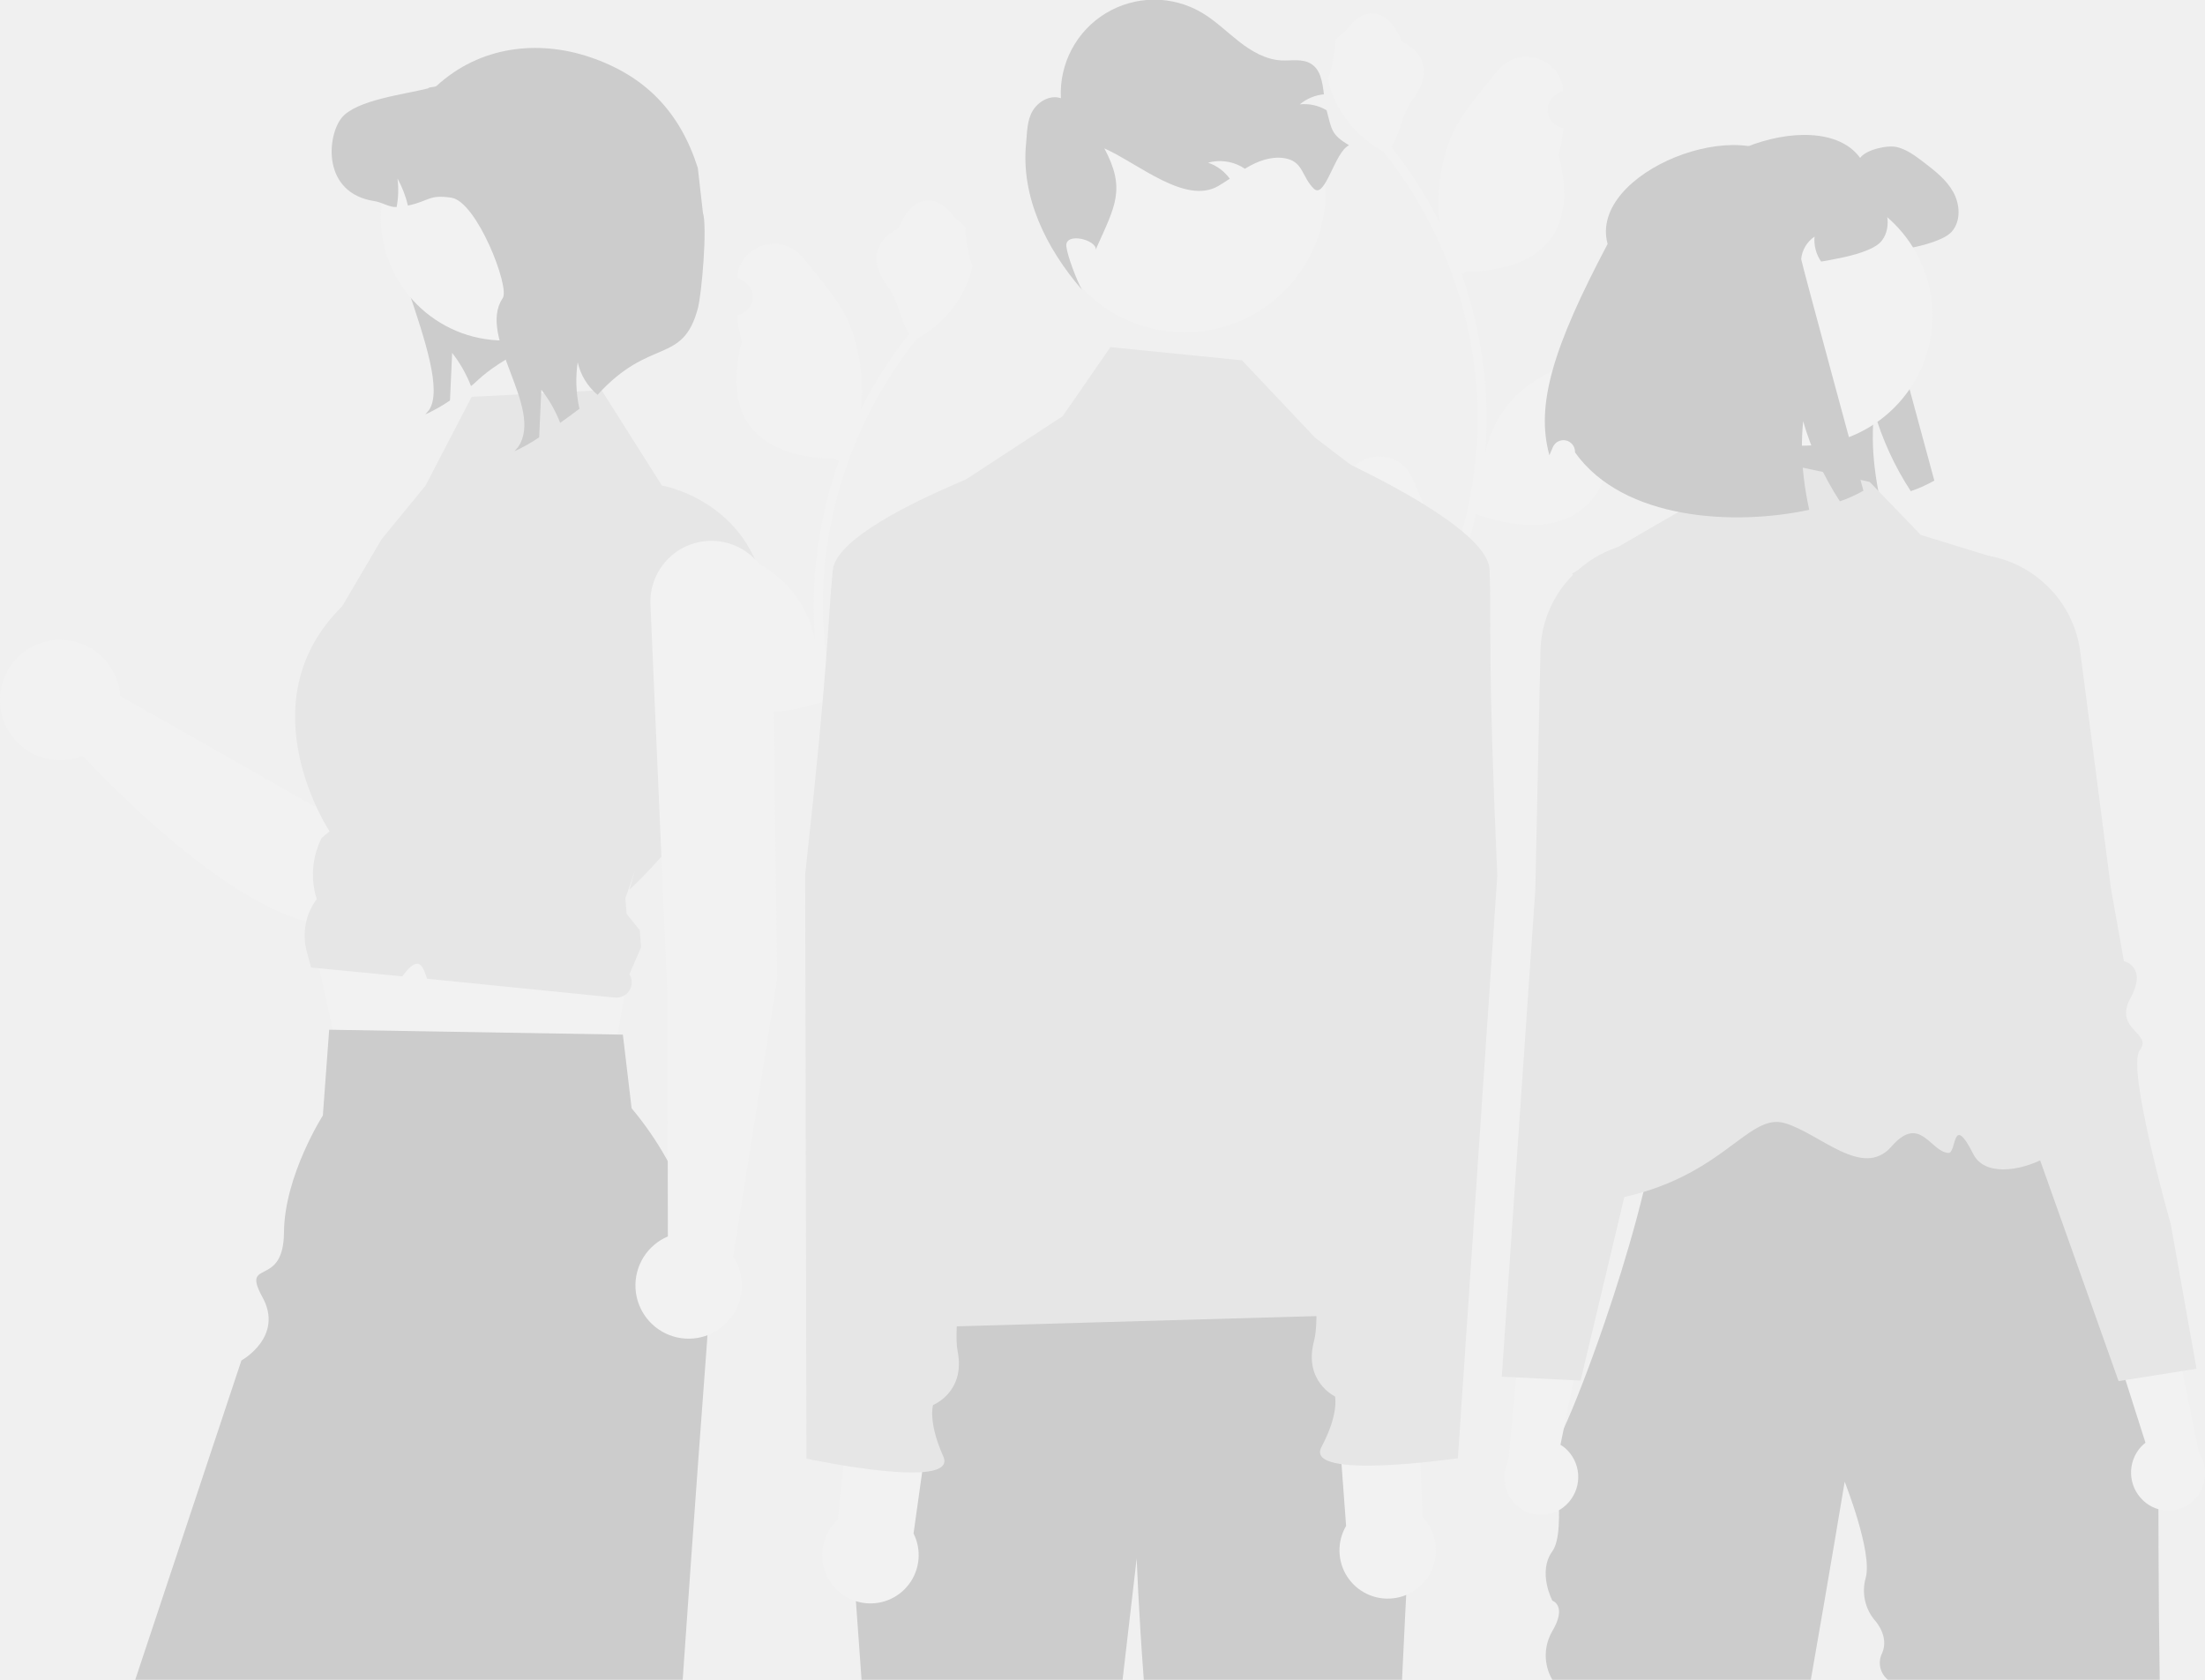
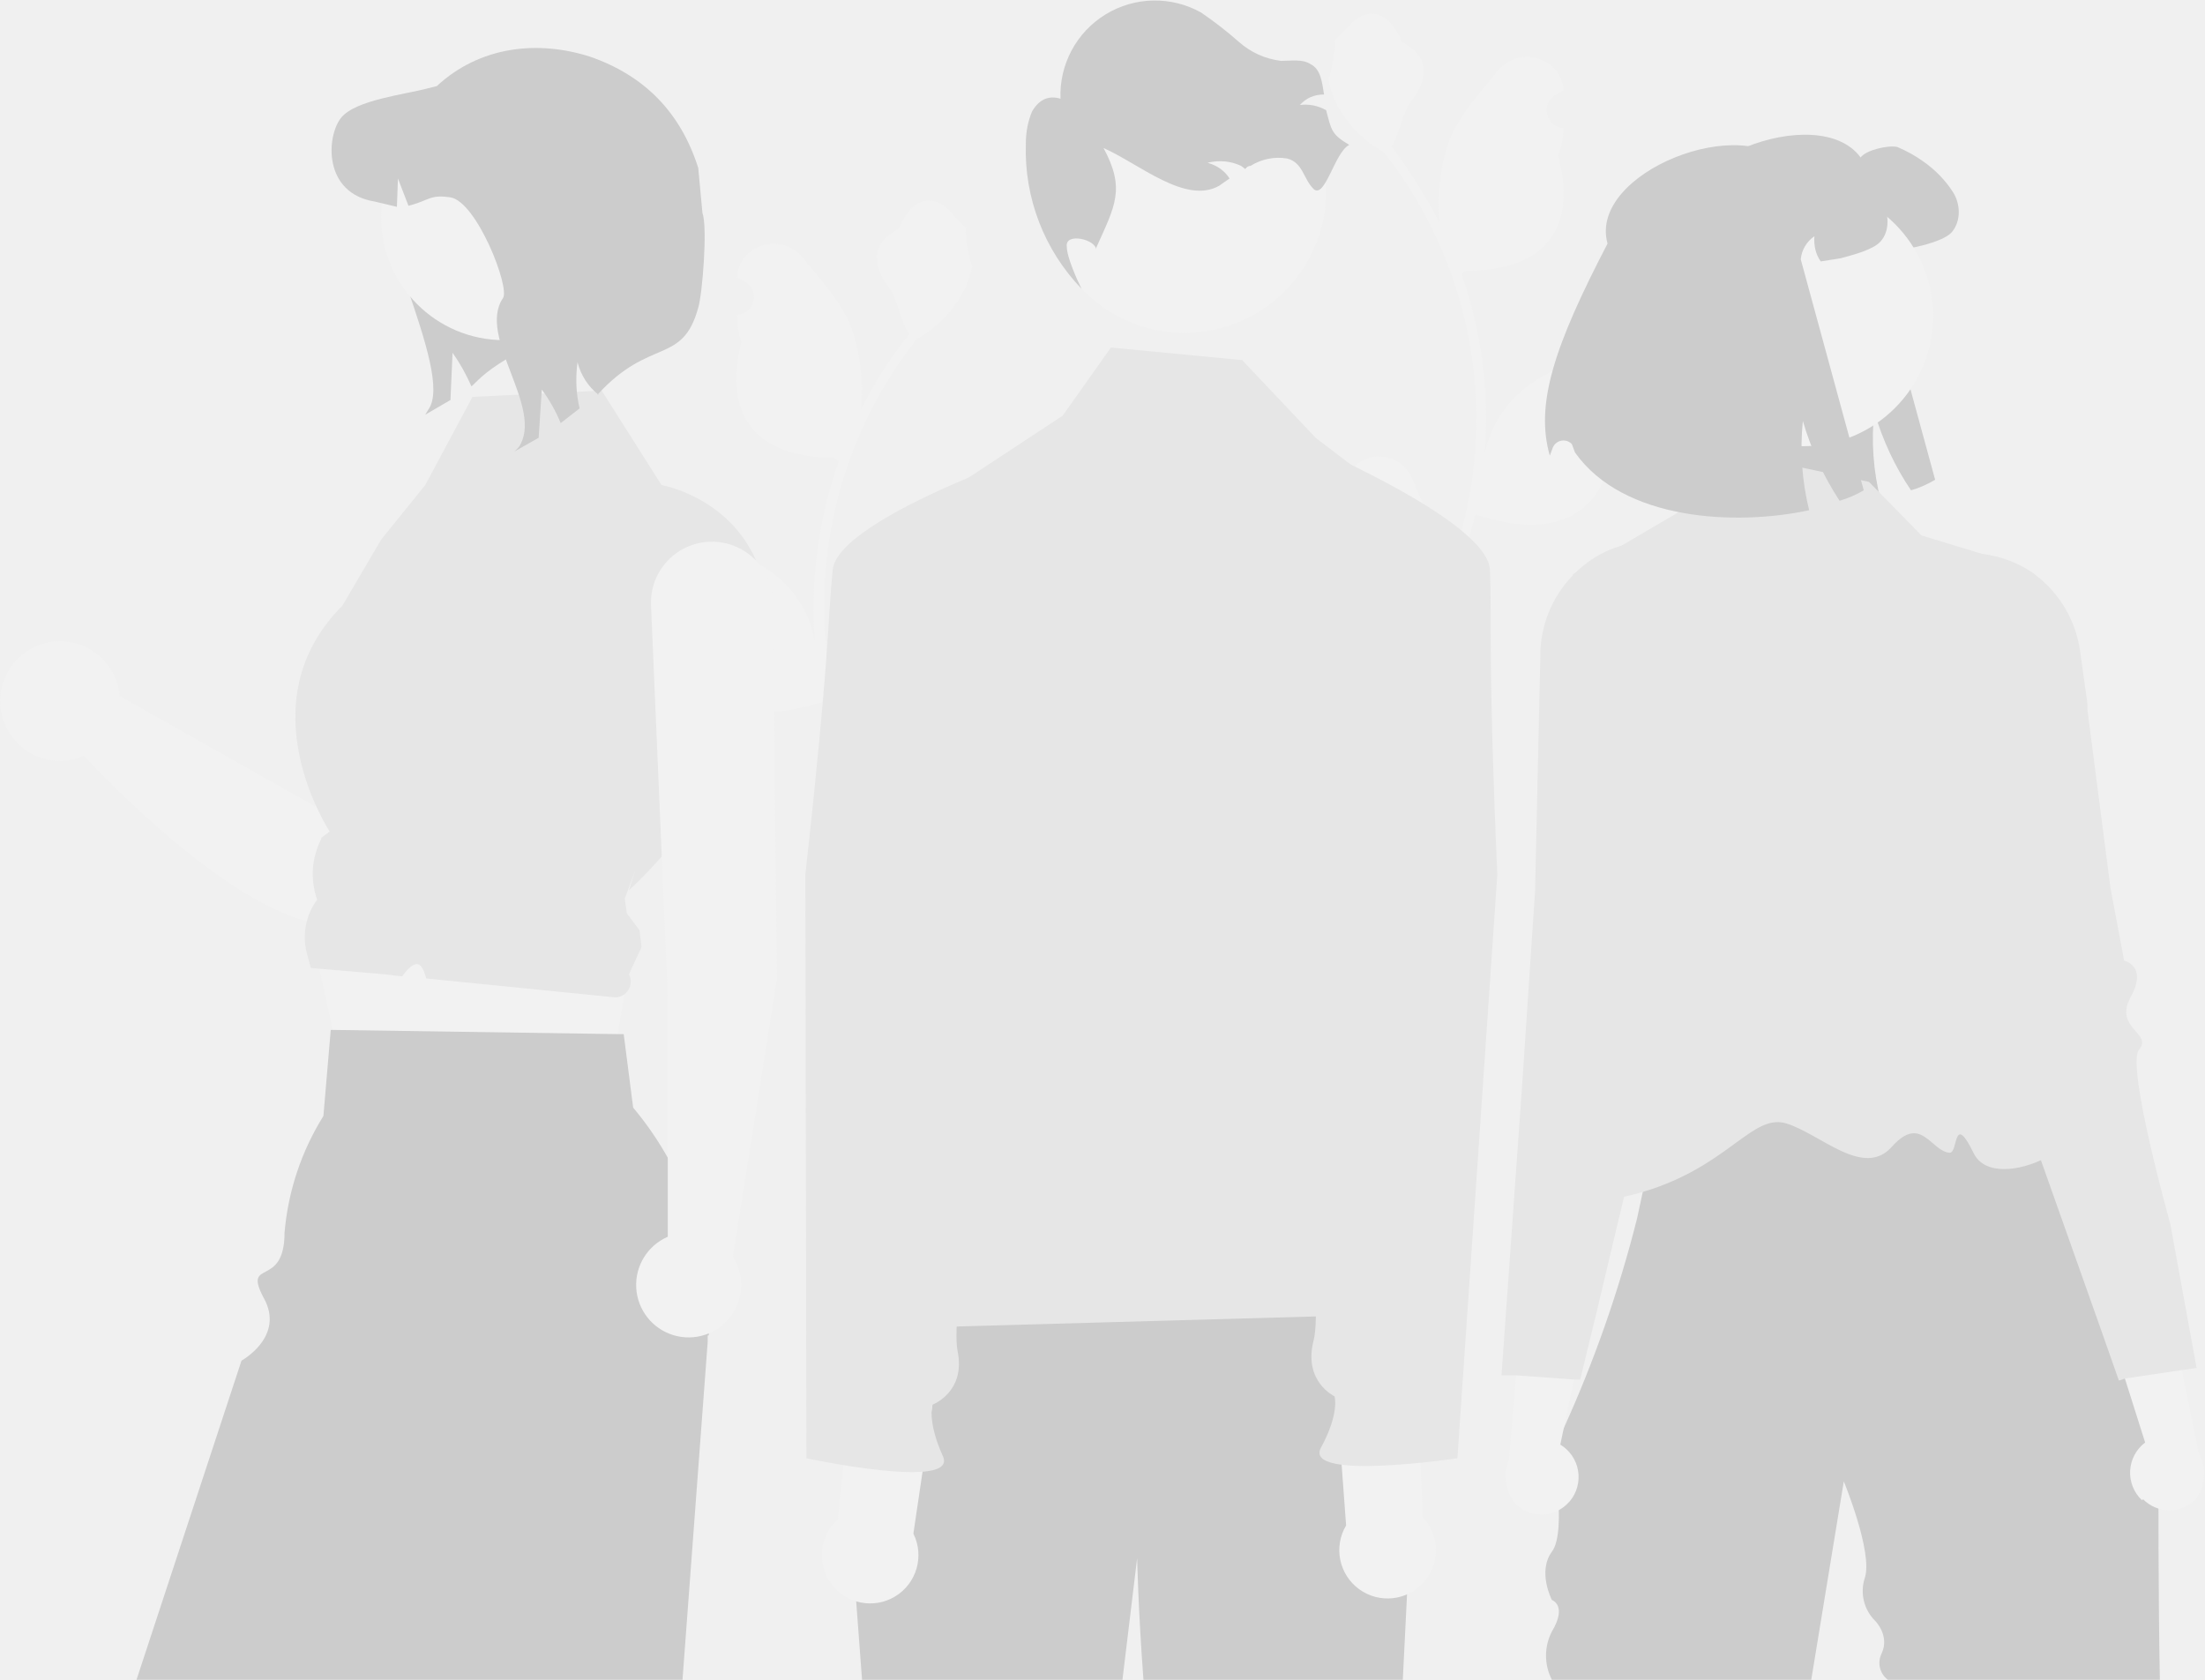
- <svg xmlns="http://www.w3.org/2000/svg" width="210" height="160" viewBox="0 0 210 160" fill="none">
-   <g clip-path="url(#clip0_1497_245)">
-     <path d="M127.337 48.215C127.598 48.227 127.857 48.158 128.078 48.018C128.299 47.878 128.472 47.673 128.573 47.432C128.673 47.191 128.698 46.924 128.642 46.668C128.587 46.412 128.454 46.18 128.262 46.002C128.229 45.874 128.206 45.782 128.174 45.654C128.186 45.627 128.197 45.599 128.209 45.571C129.383 42.769 133.363 42.788 134.528 45.594C135.561 48.085 136.877 50.581 137.201 53.214C137.344 54.379 137.284 55.559 137.023 56.702C139.451 51.403 140.711 45.644 140.719 39.815C140.72 38.352 140.638 36.891 140.476 35.437C140.341 34.245 140.155 33.062 139.917 31.887C138.616 25.513 135.822 19.539 131.766 14.455C129.803 13.383 128.215 11.735 127.217 9.732C126.855 9.012 126.6 8.243 126.458 7.45C126.68 7.479 127.293 4.104 127.126 3.897C127.435 3.428 127.987 3.195 128.324 2.738C130.001 0.463 132.31 0.86 133.516 3.951C136.092 5.252 136.117 7.41 134.536 9.485C133.531 10.805 133.393 12.591 132.51 14.004C132.601 14.121 132.696 14.233 132.786 14.35C134.446 16.485 135.892 18.777 137.104 21.195C136.761 18.514 137.267 15.284 138.13 13.201C139.113 10.829 140.955 8.831 142.577 6.78C144.525 4.317 148.52 5.392 148.864 8.515C148.867 8.545 148.87 8.575 148.873 8.605C148.632 8.741 148.397 8.886 148.166 9.038C147.876 9.232 147.651 9.509 147.521 9.833C147.392 10.157 147.362 10.512 147.438 10.853C147.513 11.193 147.69 11.503 147.944 11.742C148.198 11.98 148.519 12.136 148.863 12.19L148.899 12.195C148.813 13.064 148.661 13.925 148.445 14.771C150.526 22.824 146.033 25.757 139.619 25.889C139.477 25.961 139.339 26.034 139.198 26.103C140.416 29.557 141.18 33.155 141.471 36.807C141.635 38.961 141.626 41.125 141.442 43.277L141.452 43.201C141.917 40.807 143.193 38.648 145.065 37.086C147.845 34.801 151.772 33.959 154.771 32.123C156.215 31.238 158.065 32.381 157.813 34.056C157.809 34.083 157.805 34.109 157.801 34.136C157.354 34.318 156.918 34.528 156.497 34.765C156.257 34.901 156.021 35.045 155.79 35.198C155.5 35.392 155.276 35.669 155.146 35.992C155.016 36.316 154.987 36.672 155.062 37.012C155.137 37.353 155.314 37.663 155.568 37.901C155.823 38.14 156.143 38.296 156.488 38.349L156.523 38.354C156.548 38.358 156.57 38.362 156.595 38.365C155.832 40.191 154.759 41.871 153.426 43.332C152.125 50.362 146.537 51.029 140.559 48.982H140.556C139.9 51.834 138.95 54.61 137.72 57.265H127.591C127.555 57.153 127.522 57.036 127.489 56.924C128.427 56.983 129.368 56.927 130.292 56.757C129.541 55.834 128.789 54.904 128.038 53.981C128.021 53.964 128.005 53.946 127.99 53.926C127.609 53.454 127.224 52.986 126.843 52.513L126.843 52.513C126.823 51.065 126.989 49.62 127.337 48.215L127.337 48.215Z" fill="#F2F2F2" />
-     <path d="M159.859 22.273C157.975 15.401 173.166 9.508 177.155 15.042C177.71 14.255 179.76 13.777 180.7 14.019C181.641 14.26 182.432 14.863 183.204 15.447C184.265 16.263 185.364 17.108 186.016 18.281C186.672 19.449 186.773 21.042 185.89 22.055C185.191 22.862 183.126 23.383 182.075 23.595C181.342 23.745 180.724 23.866 180.194 23.952C179.712 23.258 179.49 22.415 179.567 21.573C179.21 21.814 178.91 22.131 178.69 22.502C178.47 22.872 178.335 23.287 178.294 23.716C178.279 23.895 184.221 45.775 184.221 45.775C183.507 46.181 182.756 46.519 181.978 46.784C180.44 44.43 179.261 41.859 178.482 39.157C178.302 40.964 178.325 42.785 178.549 44.587C178.668 45.598 178.839 46.602 179.06 47.594C171.999 49.12 161.378 48.618 156.757 42.13C156.757 42.104 156.756 42.077 156.755 42.05C156.752 41.794 156.659 41.547 156.494 41.352C156.328 41.156 156.1 41.025 155.848 40.979C155.596 40.934 155.336 40.977 155.113 41.102C154.89 41.227 154.717 41.426 154.624 41.665C154.512 41.951 154.409 42.199 154.317 42.396C152.971 37.579 154.712 32.004 159.859 22.273Z" fill="#CCCCCC" />
-     <path d="M147.843 137.481V137.706C147.834 137.631 147.834 137.556 147.843 137.481Z" fill="#CCCCCC" />
-     <path d="M154.758 98.591C154.937 98.543 155.12 98.507 155.305 98.485C155.093 98.519 154.911 98.555 154.758 98.591Z" fill="#CCCCCC" />
-     <path d="M154.598 98.632C154.646 98.618 154.7 98.605 154.757 98.591C154.704 98.605 154.653 98.615 154.598 98.632Z" fill="#CCCCCC" />
-     <path d="M205.687 159.999H179.804C179.435 159.704 179.178 159.291 179.077 158.829C178.976 158.367 179.037 157.885 179.25 157.462C179.957 155.84 178.571 154.357 178.571 154.357C178.101 153.805 177.774 153.146 177.619 152.438C177.465 151.729 177.487 150.994 177.684 150.296C178.37 147.899 175.683 141.134 175.683 141.134C175.683 141.134 174.234 149.87 172.459 159.999H147.843C147.43 159.296 147.213 158.496 147.213 157.681C147.213 156.866 147.43 156.065 147.843 155.362C149.277 152.928 147.843 152.461 147.843 152.461C147.843 152.461 146.408 149.737 147.843 147.76C149.277 145.782 147.843 137.706 147.843 137.706C147.897 138.063 148.305 137.414 148.935 136.053C149.893 133.982 151.356 130.258 152.835 125.934C153.893 122.849 154.959 119.453 155.85 116.134H155.852C156.085 115.262 156.307 114.398 156.516 113.541C156.924 111.862 157.275 110.231 157.541 108.699C158.118 105.399 158.308 102.564 157.865 100.72C157.497 99.186 156.693 98.34 155.305 98.485C156.049 98.362 157.139 98.245 158.481 98.134C158.724 98.115 158.974 98.095 159.234 98.074C169.25 97.316 190.739 96.881 190.739 96.881L197.321 108.677L205.657 123.619C205.657 123.619 205.43 143.663 205.687 159.999Z" fill="#CCCCCC" />
-     <path d="M178.061 45.898L162.896 42.679L159.885 48.744L149.745 54.619C149.745 54.619 156.281 81.363 156.244 85.124C156.149 94.674 140.881 116.081 152.414 114.434C163.946 112.787 166.289 105.889 169.991 106.98C173.33 107.963 177.407 112.34 180.137 109.21C182.866 106.08 183.828 109.694 185.554 109.819C186.374 109.878 185.88 105.867 187.944 109.944C190.007 114.02 200.951 108.533 197.242 104.821C191.064 98.639 189.809 53.069 189.809 53.069L182.933 50.952L178.061 45.898Z" fill="#E6E6E6" />
-     <path d="M149.459 143.021C150.068 142.293 150.37 141.357 150.3 140.411C150.23 139.464 149.794 138.583 149.084 137.953C148.938 137.828 148.781 137.714 148.616 137.615L151.152 125.162L145.29 121.651L143.66 139.086C143.299 139.802 143.186 140.618 143.337 141.406C143.488 142.194 143.896 142.909 144.497 143.441C144.841 143.74 145.241 143.969 145.674 144.113C146.107 144.257 146.564 144.315 147.019 144.283C147.474 144.251 147.918 144.129 148.326 143.925C148.734 143.721 149.098 143.438 149.397 143.094C149.418 143.069 149.439 143.045 149.459 143.021Z" fill="#F2F2F2" />
-     <path d="M167.658 77.38C167.621 76.979 167.111 76.798 166.404 76.547C165.694 76.328 165.019 76.008 164.4 75.597C162.834 74.465 163.45 73.281 164.302 71.645C164.469 71.327 164.642 70.996 164.804 70.652C165.286 69.633 164.519 65.428 162.518 58.153C161.902 55.913 161.904 54.332 161.478 53.282C161.054 52.233 160.205 51.715 157.889 51.607C155.09 51.466 152.349 52.441 150.267 54.319C150.21 54.368 150.152 54.422 150.096 54.474C149.99 54.574 149.886 54.676 149.784 54.78C147.859 56.718 146.757 59.326 146.71 62.059L146.699 62.524L146.221 84.752L144.878 104.258L143.027 131.128L144.398 131.195L149.869 131.467L150.533 131.5L152.107 124.891L154.001 116.939L154.697 114.017L156.857 104.955L157.865 100.72L158.481 98.134L158.732 97.078L159.956 91.945C159.984 91.837 162.799 80.721 166.045 78.862C167.256 78.17 167.693 77.767 167.658 77.38Z" fill="#E6E6E6" />
-     <path d="M204.075 142.888C203.391 142.231 202.99 141.332 202.958 140.384C202.926 139.435 203.266 138.512 203.904 137.81C204.036 137.669 204.179 137.54 204.332 137.423L200.475 125.314L205.926 121.194L209.418 138.353C209.853 139.026 210.054 139.825 209.988 140.625C209.922 141.424 209.593 142.18 209.053 142.773C208.743 143.107 208.37 143.377 207.955 143.567C207.54 143.757 207.092 143.864 206.636 143.881C206.18 143.898 205.725 143.824 205.298 143.665C204.87 143.506 204.478 143.265 204.144 142.954C204.12 142.932 204.097 142.91 204.075 142.888Z" fill="#F2F2F2" />
-     <path d="M206.741 116.614C206.741 116.614 202.49 101.646 203.786 100.025C205.083 98.405 201.254 98.088 202.904 95.07C204.554 92.052 202.276 91.548 202.276 91.548L201.041 84.609L198.831 67.565L198.764 67.058L198.121 62.1C197.942 60.684 197.479 59.318 196.76 58.085C196.041 56.852 195.081 55.777 193.937 54.923C193.879 54.879 193.819 54.836 193.76 54.793C193.488 54.597 193.21 54.415 192.926 54.248C190.805 52.996 188.315 52.523 185.883 52.909C181.3 53.623 182.726 55.334 181.983 59.915C180.776 67.364 180.462 71.626 181.051 72.588C181.249 72.913 181.458 73.223 181.657 73.521C182.68 75.058 183.419 76.166 181.984 77.462C181.411 77.936 180.775 78.326 180.093 78.62C179.418 78.947 178.93 79.182 178.936 79.584C178.944 79.973 179.421 80.325 180.698 80.883C182.246 81.561 183.909 84.124 185.27 86.742C186.351 88.852 187.314 91.02 188.157 93.237L199.861 126.178L201.77 131.551L202.428 131.446L207.836 130.588L209.192 130.374L206.741 116.614Z" fill="#E6E6E6" />
-     <path d="M171.663 42.452C178.496 42.452 184.035 36.909 184.035 30.071C184.035 23.233 178.496 17.689 171.663 17.689C164.83 17.689 159.291 23.233 159.291 30.071C159.291 36.909 164.83 42.452 171.663 42.452Z" fill="#F2F2F2" />
-     <path d="M153.106 23.238C151.223 16.366 166.413 10.473 170.402 16.007C170.957 15.221 173.007 14.743 173.948 14.984C174.888 15.225 175.679 15.829 176.451 16.413C177.512 17.229 178.612 18.073 179.263 19.246C179.919 20.414 180.02 22.007 179.138 23.021C178.438 23.827 176.374 24.348 175.322 24.561C174.589 24.71 173.972 24.831 173.441 24.918C172.959 24.223 172.737 23.38 172.814 22.538C172.457 22.779 172.158 23.096 171.938 23.467C171.717 23.837 171.582 24.252 171.541 24.681C171.526 24.86 177.469 46.74 177.469 46.74C176.755 47.147 176.004 47.484 175.226 47.749C173.687 45.395 172.508 42.825 171.729 40.122C171.55 41.929 171.572 43.751 171.796 45.553C171.916 46.563 172.086 47.567 172.308 48.56C165.246 50.085 154.625 49.583 150.005 43.096C150.004 43.069 150.003 43.042 150.002 43.015C149.999 42.759 149.906 42.512 149.741 42.317C149.575 42.122 149.347 41.99 149.095 41.944C148.844 41.899 148.584 41.943 148.361 42.068C148.137 42.193 147.964 42.392 147.872 42.63C147.759 42.916 147.656 43.164 147.564 43.361C146.218 38.544 147.96 32.969 153.106 23.238Z" fill="#CCCCCC" />
-     <path d="M91.749 66.02C91.487 66.032 91.229 65.963 91.008 65.823C90.787 65.683 90.614 65.479 90.513 65.237C90.412 64.996 90.388 64.729 90.444 64.473C90.499 64.218 90.632 63.985 90.824 63.807C90.856 63.679 90.879 63.588 90.912 63.46C90.9 63.432 90.888 63.404 90.877 63.376C89.703 60.574 85.722 60.593 84.558 63.4C83.525 65.891 82.209 68.386 81.885 71.019C81.742 72.184 81.802 73.364 82.063 74.507C79.635 69.209 78.375 63.449 78.367 57.62C78.366 56.157 78.447 54.696 78.61 53.242C78.744 52.05 78.931 50.867 79.169 49.692C80.47 43.318 83.263 37.344 87.32 32.26C89.283 31.188 90.871 29.54 91.869 27.537C92.23 26.817 92.486 26.048 92.628 25.255C92.406 25.284 91.793 21.909 91.96 21.702C91.651 21.233 91.099 21 90.761 20.543C89.085 18.268 86.775 18.666 85.57 21.756C82.994 23.057 82.969 25.215 84.55 27.29C85.555 28.61 85.693 30.396 86.575 31.809C86.485 31.926 86.39 32.038 86.299 32.155C84.64 34.29 83.194 36.582 81.982 39C82.325 36.319 81.819 33.089 80.955 31.007C79.973 28.634 78.131 26.636 76.509 24.585C74.561 22.122 70.566 23.197 70.222 26.32C70.219 26.35 70.216 26.38 70.213 26.411C70.453 26.547 70.689 26.691 70.92 26.844C71.21 27.038 71.434 27.314 71.564 27.638C71.694 27.962 71.724 28.317 71.648 28.658C71.573 28.999 71.396 29.308 71.142 29.547C70.887 29.785 70.567 29.942 70.222 29.995L70.187 30C70.273 30.869 70.425 31.73 70.641 32.576C68.56 40.629 73.052 43.562 79.467 43.694C79.608 43.767 79.746 43.839 79.888 43.908C78.67 47.362 77.906 50.961 77.615 54.612C77.451 56.766 77.46 58.93 77.644 61.083L77.633 61.006C77.169 58.613 75.893 56.453 74.021 54.892C71.241 52.606 67.314 51.765 64.314 49.928C62.871 49.044 61.021 50.186 61.273 51.861C61.277 51.888 61.281 51.915 61.285 51.941C61.732 52.124 62.167 52.334 62.588 52.57C62.829 52.706 63.065 52.85 63.296 53.003C63.586 53.197 63.81 53.474 63.94 53.797C64.07 54.121 64.099 54.477 64.024 54.817C63.949 55.158 63.772 55.468 63.518 55.706C63.263 55.945 62.943 56.101 62.598 56.154L62.563 56.16C62.538 56.163 62.516 56.167 62.49 56.17C63.254 57.996 64.326 59.676 65.66 61.137C66.961 68.167 72.549 68.834 78.526 66.787H78.53C79.186 69.639 80.136 72.415 81.366 75.071H91.495C91.531 74.958 91.564 74.842 91.597 74.729C90.659 74.788 89.718 74.732 88.794 74.562C89.545 73.639 90.297 72.709 91.048 71.786C91.065 71.769 91.081 71.751 91.096 71.732C91.477 71.259 91.862 70.791 92.243 70.318L92.243 70.318C92.263 68.87 92.097 67.425 91.749 66.02L91.749 66.02Z" fill="#F2F2F2" />
-     <path d="M44.485 15.042C44.255 15.578 37.166 15.521 36.842 15.998C34.339 19.684 43.362 35.366 40.859 39.056L40.51 39.472C41.327 39.096 42.111 38.653 42.856 38.148C42.922 36.638 42.989 35.122 43.061 33.611C43.811 34.571 44.416 35.636 44.857 36.771C45.44 36.36 45.918 35.598 48.416 34.099C49.427 32.987 50.593 32.027 51.878 31.247L44.485 15.042Z" fill="#CCCCCC" />
-     <path d="M49.632 45.249C48.85 44.739 47.958 44.423 47.029 44.327C46.1 44.232 45.162 44.359 44.293 44.699C43.423 45.039 42.647 45.581 42.029 46.281C41.41 46.981 40.968 47.819 40.738 48.724L29.966 76.813L11.45 66.293C11.368 65.084 10.907 63.931 10.13 63.001C9.354 62.071 8.304 61.41 7.129 61.115C5.955 60.819 4.717 60.903 3.593 61.355C2.47 61.807 1.518 62.603 0.874 63.63C0.231 64.656 -0.071 65.86 0.011 67.07C0.094 68.279 0.557 69.43 1.334 70.36C2.111 71.289 3.163 71.948 4.338 72.243C5.512 72.537 6.75 72.452 7.873 71.999C11.773 76.163 28.678 93.239 35.676 86.567C41.559 80.959 50.048 59.225 52.092 51.719C52.419 50.519 52.357 49.246 51.915 48.083C51.473 46.92 50.674 45.928 49.632 45.249Z" fill="#F2F2F2" />
-     <path d="M29.405 87.745L32.805 103.121L57.662 105.371L59.946 91.982L29.405 87.745Z" fill="#F2F2F2" />
-     <path d="M67.375 127.174C67.364 127.395 67.35 127.613 67.334 127.833C67.096 131.019 66.823 134.694 66.528 138.72C66.062 145.11 65.543 152.387 65.018 159.999H12.88L22.991 129.584C22.991 129.584 27.074 127.334 24.996 123.555C22.917 119.776 27.007 122.788 27.045 117.391C27.083 111.994 30.748 106.252 30.748 106.252L31.35 98.081L31.693 98.087L58.826 98.54L59.321 98.549L60.154 105.564C65.214 111.589 67.795 119.315 67.375 127.174Z" fill="#CCCCCC" />
-     <path d="M44.92 37.797L57.292 37.16L63.039 46.247C63.039 46.247 73.852 48.056 73.102 60.807C72.353 73.558 59.946 84.746 59.946 84.746L60.477 82.927L59.556 85.561L59.674 87.04L60.93 88.606L61.059 90.225L59.946 92.788C60.091 93.02 60.168 93.288 60.168 93.562C60.168 93.836 60.092 94.104 59.947 94.336C59.803 94.569 59.596 94.756 59.351 94.877C59.105 94.998 58.831 95.047 58.559 95.02L40.681 93.227C40.275 92.107 39.948 90.766 38.316 92.998L36.632 92.834L29.631 92.156L29.22 90.653C28.985 89.8 28.949 88.904 29.113 88.034C29.277 87.165 29.637 86.344 30.166 85.634C29.557 83.729 29.717 81.661 30.609 79.871L30.643 79.804L31.386 79.184C31.386 79.184 23.253 66.955 32.59 57.745L36.337 51.369L40.53 46.25L44.92 37.797Z" fill="#E6E6E6" />
-     <path d="M47.999 32.433C54.478 32.433 59.731 27.176 59.731 20.692C59.731 14.207 54.478 8.95 47.999 8.95C41.519 8.95 36.266 14.207 36.266 20.692C36.266 27.176 41.519 32.433 47.999 32.433Z" fill="#F2F2F2" />
-     <path d="M56.91 37.606C55.954 36.807 55.289 35.715 55.018 34.499C54.801 35.975 54.858 37.479 55.185 38.935C54.55 39.413 53.934 39.867 53.351 40.278C52.91 39.143 52.305 38.078 51.555 37.118C51.483 38.629 51.416 40.144 51.349 41.655C50.605 42.16 49.821 42.603 49.004 42.979L49.353 42.563C51.856 38.873 45.378 32.08 47.881 28.394C48.584 27.361 45.412 19.201 42.995 18.833C40.845 18.508 40.936 19.129 38.853 19.584C38.637 18.681 38.301 17.811 37.855 16.997C37.973 17.904 37.946 18.824 37.773 19.722C37.033 19.751 36.45 19.279 35.662 19.158C30.632 18.388 31.143 12.943 32.543 11.218C33.947 9.497 38.609 8.98 40.759 8.421C40.955 8.23 41.399 8.349 41.595 8.168C45.715 4.395 51.224 3.77 56.183 5.442C61.47 7.225 64.767 10.677 66.459 15.998L66.944 20.256C67.38 21.625 66.832 27.996 66.459 29.384C65.009 34.777 61.922 32.084 56.91 37.606Z" fill="#CCCCCC" />
-     <path d="M74.017 93.234L73.555 57.233C73.531 55.708 72.909 54.254 71.823 53.183C70.736 52.113 69.273 51.514 67.749 51.514C66.96 51.514 66.18 51.674 65.456 51.986C64.731 52.298 64.078 52.754 63.535 53.326C62.993 53.899 62.572 54.576 62.3 55.316C62.027 56.057 61.908 56.845 61.95 57.633L63.575 95.014L63.606 117.77C62.648 118.176 61.839 118.868 61.287 119.751C60.736 120.634 60.469 121.666 60.524 122.706C60.579 123.746 60.953 124.744 61.594 125.564C62.235 126.384 63.113 126.986 64.108 127.29C65.104 127.593 66.168 127.583 67.158 127.259C68.147 126.936 69.013 126.316 69.637 125.483C70.262 124.651 70.615 123.646 70.65 122.605C70.684 121.564 70.397 120.538 69.828 119.666L74.017 93.234Z" fill="#F2F2F2" />
-     <path d="M134.57 139.809C134.57 139.809 133.856 152.667 133.528 160H108.934C108.428 153.327 108.258 148.424 108.258 148.424L106.912 160H82.053L80.512 138.561L87.96 120.085C87.96 120.085 128.321 117.284 132.064 120.838C135.806 124.389 134.57 139.809 134.57 139.809Z" fill="#CCCCCC" />
-     <path d="M112.823 31.65C120.242 31.65 126.256 25.631 126.256 18.206C126.256 10.782 120.242 4.763 112.823 4.763C105.403 4.763 99.389 10.782 99.389 18.206C99.389 25.631 105.403 31.65 112.823 31.65Z" fill="#F2F2F2" />
-     <path d="M128.481 13.838C127.101 14.468 126.207 19.028 125.123 17.968C124.038 16.908 124.111 15.528 122.648 15.137C121.468 14.82 120.197 15.182 119.12 15.754C118.928 15.855 118.741 15.965 118.559 16.074C118.439 15.994 118.32 15.918 118.192 15.849C117.229 15.333 116.104 15.206 115.05 15.495C115.883 15.774 116.607 16.308 117.12 17.022C116.759 17.263 116.394 17.506 116.021 17.721C112.901 19.522 108.461 15.604 105.177 14.132C107.234 17.995 106.221 19.595 104.435 23.591L104.374 23.818C104.475 22.817 101.379 22.07 101.558 23.48C101.686 24.481 102.551 26.705 103.036 27.589C99.583 23.593 97.224 18.704 97.722 13.661C97.83 12.601 97.797 11.483 98.343 10.564C98.89 9.649 100.03 9.007 101.038 9.356C100.953 7.747 101.304 6.146 102.056 4.721C102.807 3.297 103.93 2.103 105.306 1.266C106.681 0.429 108.257 -0.019 109.867 -0.031C111.476 -0.042 113.059 0.383 114.447 1.199C115.736 1.956 116.812 3.027 117.994 3.95C119.175 4.874 120.538 5.679 122.036 5.755C122.987 5.801 124.021 5.569 124.838 6.062C125.784 6.633 125.946 7.83 126.088 8.982C125.244 9.065 124.444 9.398 123.79 9.939C124.663 9.85 125.542 10.038 126.302 10.478C126.316 10.484 126.33 10.492 126.343 10.501C126.843 12.405 126.792 12.827 128.481 13.838Z" fill="#CCCCCC" />
-     <path d="M82.112 126.589C93.552 113.189 89.688 96.144 85.148 78.939L86.012 53.521C86.054 52.274 86.396 51.056 87.008 49.969C87.62 48.882 88.484 47.959 89.528 47.276L101.206 39.641L105.752 33.064L118.282 34.318L125.23 41.671L132.921 47.547C134.852 49.022 136.321 51.02 137.156 53.303C137.99 55.586 138.155 58.061 137.63 60.435L130.27 93.744C130.27 93.744 133.348 111.012 131.47 112.919C129.592 114.826 124.752 112.92 128.59 115.06C133.196 117.629 137.384 117.155 135.053 119.488C132.722 121.821 135.672 125.063 135.672 125.063L82.112 126.589Z" fill="#E6E6E6" />
-     <path d="M87.004 146.065L88.911 132.468L81.301 130.293L79.796 144.741C79.166 145.319 78.71 146.062 78.478 146.885C78.247 147.708 78.249 148.579 78.486 149.401C78.722 150.223 79.183 150.962 79.816 151.536C80.45 152.11 81.23 152.496 82.071 152.65C82.911 152.805 83.778 152.721 84.574 152.41C85.369 152.098 86.062 151.571 86.575 150.886C87.087 150.202 87.399 149.389 87.475 148.537C87.551 147.685 87.387 146.829 87.004 146.065Z" fill="#F2F2F2" />
-     <path d="M101.492 42.092C101.492 42.092 79.831 49.148 79.314 54.31C78.797 59.472 78.969 62.632 76.683 83.289L76.803 138.933C76.803 138.933 91.326 142.045 89.836 138.718C88.347 135.391 88.867 133.826 88.867 133.826C88.867 133.826 91.98 132.596 91.201 128.69C90.421 124.784 94.33 105.426 94.33 105.426L96.797 70.708L101.492 42.092Z" fill="#E6E6E6" />
-     <path d="M128.2 145.345L127.186 131.652L134.921 129.98L135.48 144.496C136.07 145.113 136.477 145.884 136.654 146.72C136.831 147.557 136.772 148.426 136.482 149.231C136.193 150.035 135.685 150.743 135.015 151.274C134.346 151.806 133.541 152.14 132.693 152.239C131.844 152.338 130.984 152.198 130.211 151.835C129.437 151.472 128.78 150.9 128.313 150.184C127.847 149.468 127.589 148.635 127.569 147.78C127.549 146.926 127.768 146.082 128.2 145.345Z" fill="#F2F2F2" />
-     <path d="M120.534 40.647C120.534 40.647 141.688 49.104 141.867 54.289C142.045 59.474 141.668 62.616 142.6 83.379L138.845 138.896C138.845 138.896 124.15 141.051 125.854 137.829C127.557 134.606 127.141 133.01 127.141 133.01C127.141 133.01 124.114 131.58 125.147 127.733C126.18 123.886 123.544 104.313 123.544 104.313L123.35 69.508L120.534 40.647Z" fill="#E6E6E6" />
+ <svg xmlns="http://www.w3.org/2000/svg" fill="none" viewBox="0 0 210 160">
+   <g clip-path="url(#a)">
+     <path fill="#f2f2f2" d="M127.3 48.2a1.3 1.3 0 0 0 1-2.2l-.1-.3v-.1a3.4 3.4 0 0 1 6.3 0c1 2.5 2.4 5 2.7 7.6q.1 1.8-.2 3.5a41 41 0 0 0-5.2-42.2 11 11 0 0 1-4.6-4.8q-.5-1.1-.7-2.2c.2 0 .8-3.4.6-3.6l1.2-1.2c1.7-2.2 4-1.8 5.2 1.3 2.6 1.3 2.6 3.4 1 5.5-1 1.3-1.1 3-2 4.5l.3.3q2.4 3.3 4.3 6.9c-.3-2.7.2-6 1-8 1-2.4 2.9-4.4 4.5-6.4 2-2.5 6-1.4 6.3 1.7v.1l-.7.4a1.7 1.7 0 0 0 .7 3.2q0 1.3-.5 2.6c2.1 8-2.4 11-8.8 11l-.4.3a42 42 0 0 1 2.2 17.2v-.1q.8-3.7 3.7-6.1c2.7-2.3 6.7-3.1 9.7-5 1.4-.9 3.3.3 3 2l-2 1.1a1.7 1.7 0 0 0 .7 3.1q-1 2.9-3 5c-1.4 7-7 7.7-13 5.7q-1 4.2-2.8 8.3h-10.1l-.1-.4 2.8-.1L128 54l-1.2-1.5q0-2.1.5-4.3" />
+     <path fill="#ccc" d="M159.9 22.3c-2-6.9 13.3-12.8 17.3-7.3.5-.7 2.6-1.2 3.5-1q1.4.6 2.5 1.4 1.7 1.2 2.8 2.9c.7 1.1.8 2.7-.1 3.8-.7.8-2.8 1.3-3.8 1.5l-2 .4q-.6-1.1-.5-2.4a3 3 0 0 0-1.3 2.1l6 22q-1.2.7-2.3 1-2.3-3.4-3.5-7.5a24 24 0 0 0 .6 8.4c-7.1 1.5-17.7 1-22.3-5.5a1.1 1.1 0 0 0-2.2-.4q0 .4-.3.7c-1.3-4.8.4-10.4 5.6-20.1m-12.1 115.2v.2zm6.8-38.9h.2zm51.1 61.4h-25.9a2 2 0 0 1-.6-2.5c.8-1.7-.6-3.1-.6-3.1a4 4 0 0 1-1-4.1c.8-2.4-2-9.2-2-9.2l-3.1 18.9h-24.7a5 5 0 0 1 0-4.6c1.5-2.5 0-3 0-3s-1.4-2.7 0-4.6c1.5-2 0-10 0-10q.2.3 1.1-1.7a118 118 0 0 0 7-20l1.6-7.4q1-5 .4-8-.6-2.4-2.6-2.2l3.2-.4h.7c10-.8 31.5-1.2 31.5-1.2l6.6 11.8 8.4 15s-.3 20 0 36.3" />
+     <path fill="#e6e6e6" d="m178 45.9-15-3.2-3 6-10.2 6s6.6 26.7 6.5 30.4c0 9.6-15.3 31-3.8 29.3s13.9-8.5 17.6-7.4c3.3 1 7.4 5.3 10.1 2.2 2.8-3.1 3.7.5 5.5.6.8 0 .3-4 2.3.1 2.1 4.1 13-1.4 9.3-5-6.1-6.3-7.4-51.8-7.4-51.8L183 51z" />
+     <path fill="#f2f2f2" d="M149.5 143a3.6 3.6 0 0 0-.9-5.4l2.6-12.4-6-3.5-1.5 17.4a4 4 0 0 0 .8 4.3 3.5 3.5 0 0 0 4.9-.3" />
+     <path fill="#e6e6e6" d="M167.7 77.4q-.1-.5-1.3-.9-1-.3-2-.9c-1.6-1.1-1-2.3-.1-4l.5-1q.7-1.5-2.3-12.4c-.6-2.3-.6-3.9-1-5-.4-1-1.3-1.5-3.6-1.6q-4.4-.2-7.6 2.7l-.2.2a11 11 0 0 0-3.4 7.6v.4l-.5 22.3-1.3 19.5L143 131h1.4l5.5.4h.6l1.6-6.6 1.9-8 .7-2.9 2.2-9 1-4.3.6-2.6.2-1 1.3-5.2s2.8-11.2 6-13q1.8-1 1.7-1.5" />
+     <path fill="#f2f2f2" d="M204 142.9a3.6 3.6 0 0 1 .3-5.5l-3.8-12 5.4-4.2 3.5 17.2a4 4 0 0 1-.3 4.4 3.5 3.5 0 0 1-5 0" />
+     <path fill="#e6e6e6" d="M206.7 116.6s-4.2-15-3-16.6c1.4-1.6-2.4-2-.8-5 1.7-3-.6-3.5-.6-3.5l-1.3-6.9-2.2-17V67l-.7-5a11 11 0 0 0-4.2-7.2l-.1-.1a11 11 0 0 0-8-1.9c-4.5.7-3 2.4-3.8 7q-1.8 11.2-1 12.7l.7 1c1 1.5 1.7 2.6.3 3.9q-.8.6-2 1.1-1 .4-1 1-.1.5 1.7 1.3c1.5.7 3.2 3.2 4.6 5.8l2.9 6.5 11.7 33 1.9 5.4.6-.2 5.4-.8 1.4-.2z" />
+     <path fill="#f2f2f2" d="M171.7 42.5a12.4 12.4 0 1 0 0-24.8 12.4 12.4 0 0 0 0 24.8" />
+     <path fill="#ccc" d="M153.1 23.2c-1.9-6.8 13.3-12.7 17.3-7.2.6-.8 2.6-1.3 3.5-1q1.5.4 2.6 1.4 1.6 1.2 2.8 2.8c.6 1.2.7 2.8-.2 3.8-.7.8-2.7 1.3-3.8 1.6l-1.9.3q-.7-1-.6-2.4a3 3 0 0 0-1.3 2.2l6 22q-1 .6-2.3 1-2.3-3.5-3.5-7.6a25 25 0 0 0 .6 8.5c-7 1.5-17.7 1-22.3-5.5l-.3-.8a1.1 1.1 0 0 0-1.8.3l-.3.8c-1.4-4.9.4-10.4 5.5-20.2" />
+     <path fill="#f2f2f2" d="M91.7 66a1.3 1.3 0 0 1-.9-2.2v-.4a3.4 3.4 0 0 0-6.2 0c-1 2.5-2.4 5-2.7 7.6q-.3 1.8.2 3.5a41 41 0 0 1 5.2-42.2q3-1.7 4.6-4.8.5-1.1.7-2.2c-.2 0-.8-3.4-.6-3.6l-1.2-1.2c-1.7-2.2-4-1.8-5.2 1.3-2.6 1.3-2.6 3.4-1 5.5 1 1.3 1 3.1 2 4.5l-.3.4A41 41 0 0 0 82 39c.3-2.7-.2-6-1-8-1-2.4-2.9-4.4-4.5-6.4-2-2.5-6-1.4-6.3 1.7v.1l.7.4a1.7 1.7 0 0 1-.7 3.2q0 1.3.4 2.6c-2 8 2.5 11 8.9 11q.1.2.4.3a42 42 0 0 0-2.3 17.2q-.7-3.8-3.6-6.2c-2.8-2.3-6.7-3.1-9.7-5-1.4-.9-3.3.3-3 2l2 1.1a1.7 1.7 0 0 1-.7 3.2h-.1q1.1 2.7 3.2 5c1.3 7 6.8 7.6 12.8 5.6q1 4.2 2.9 8.3h10l.2-.4-2.8-.1 2.2-2.8h.1l1.1-1.5q0-2.2-.5-4.3" />
+     <path fill="#ccc" d="M44.5 15c-.2.6-7.3.5-7.7 1-2.5 3.7 6.6 19.4 4 23l-.3.5 2.4-1.4.2-4.5q1 1.4 1.8 3.2c.5-.4 1-1.2 3.5-2.7q1.5-1.6 3.5-2.9z" />
+     <path fill="#f2f2f2" d="M49.6 45.2a6 6 0 0 0-8.9 3.5L30 76.8 11.4 66.3A5.7 5.7 0 1 0 8 72c3.9 4.2 20.8 21.2 27.8 14.6C41.6 81 50 59.2 52 51.7a6 6 0 0 0-2.5-6.5" />
+     <path fill="#f2f2f2" d="m29.4 87.7 3.4 15.4 24.9 2.3L59.9 92z" />
+     <path fill="#ccc" d="M67.4 127.2v.6L65 160H13l10-30.4s4.2-2.3 2.1-6c-2-3.8 2-.8 2-6.2a25 25 0 0 1 3.7-11.1l.7-8.2h.3l27.1.4h.5l.9 7a31 31 0 0 1 7.2 21.7" />
+     <path fill="#e6e6e6" d="m45 37.8 12.3-.6 5.7 9s11 1.9 10.1 14.6c-.7 12.8-13.2 24-13.2 24l.6-1.9-1 2.7.2 1.4 1.2 1.6.2 1.6-1.2 2.6a1.5 1.5 0 0 1-1.3 2.2l-18-1.8c-.3-1-.7-2.4-2.3-.2l-1.7-.2-7-.6-.4-1.5a6 6 0 0 1 1-5q-1-3 .4-5.8v-.1l.8-.6S23.3 67 32.6 57.7l3.7-6.3 4.2-5.2z" />
+     <path fill="#f2f2f2" d="M48 32.4A11.7 11.7 0 1 0 48 9a11.7 11.7 0 0 0 0 23.4" />
+     <path fill="#ccc" d="M57 37.6q-1.5-1.2-2-3.1-.3 2.3.2 4.4l-1.8 1.4q-.7-1.7-1.8-3.2l-.3 4.6L49 43l.4-.4c2.5-3.7-4-10.5-1.5-14.2.7-1-2.5-9.2-5-9.6-2-.3-2 .3-4 .8l-1-2.6-.1 2.7-2.1-.5c-5-.8-4.6-6.3-3.2-8s6.1-2.2 8.3-2.8l.8-.2c4.1-3.8 9.6-4.4 14.6-2.8Q64 8.1 66.5 16l.4 4.3c.5 1.3 0 7.7-.4 9-1.5 5.5-4.6 2.8-9.6 8.3" />
+     <path fill="#f2f2f2" d="m74 93.2-.4-36a5.8 5.8 0 1 0-11.6.4L63.6 95v22.8a5 5 0 1 0 6.2 1.9z" />
+     <path fill="#ccc" d="m134.6 139.8-1 20.2h-24.7c-.5-6.7-.6-11.6-.6-11.6l-1.4 11.6H82.1l-1.6-21.4L88 120s40.3-2.8 44 .7c3.8 3.6 2.6 19 2.6 19" />
+     <path fill="#f2f2f2" d="M112.8 31.7a13.4 13.4 0 1 0 0-27 13.4 13.4 0 0 0 0 27" />
+     <path fill="#ccc" d="M128.5 13.8c-1.4.7-2.3 5.2-3.4 4.2-1-1-1-2.5-2.5-2.9a5 5 0 0 0-3.5.7q-.3 0-.5.3l-.4-.3q-1.5-.7-3.2-.3 1.4.4 2.1 1.5l-1 .7c-3.2 1.8-7.6-2.1-11-3.6 2.1 3.9 1.1 5.5-.7 9.5v.2c0-1-3-1.7-2.8-.3 0 1 1 3.2 1.4 4a19 19 0 0 1-5.3-13.8q0-1.7.6-3.1 1-1.7 2.7-1.2a9 9 0 0 1 13.4-8.2q1.9 1.3 3.6 2.8t4 1.8c1 0 2-.2 2.8.3 1 .5 1.1 1.7 1.3 2.9q-1.4 0-2.3 1a4 4 0 0 1 2.5.5c.5 1.9.5 2.3 2.2 3.3" />
+     <path fill="#e6e6e6" d="M82.1 126.6c11.5-13.4 7.6-30.5 3-47.7l1-25.4a8 8 0 0 1 3.4-6.2l11.7-7.7 4.6-6.5 12.5 1.2 7 7.4 7.6 5.8a13 13 0 0 1 4.7 13l-7.3 33.2s3 17.3 1.2 19.2c-2 2-6.7 0-3 2.2 4.7 2.5 8.9 2 6.6 4.4-2.4 2.3.6 5.6.6 5.6z" />
+     <path fill="#f2f2f2" d="m87 146 2-13.5-7.7-2.2-1.5 14.4a4.6 4.6 0 1 0 7.2 1.4" />
+     <path fill="#e6e6e6" d="M101.5 42s-21.7 7.1-22.2 12.3-.3 8.3-2.6 29l.1 55.6s14.5 3.1 13-.2-1-4.9-1-4.9 3.2-1.2 2.4-5.1c-.8-4 3.1-23.3 3.1-23.3l2.5-34.7z" />
+     <path fill="#f2f2f2" d="m128.2 145.3-1-13.6 7.7-1.7.6 14.5a4.6 4.6 0 1 1-7.3.8" />
+     <path fill="#e6e6e6" d="M120.5 40.6s21.2 8.5 21.4 13.7-.2 8.3.7 29l-3.8 55.6s-14.7 2.2-13-1c1.8-3.3 1.3-4.9 1.3-4.9s-3-1.4-2-5.3c1-3.8-1.6-23.4-1.6-23.4l-.2-34.8z" />
  </g>
  <defs>
-     <clipPath id="clip0_1497_245">
-       <rect width="210" height="160" fill="white" />
+     <clipPath id="a">
+       <path fill="#fff" d="M0 0h210v160H0z" />
    </clipPath>
  </defs>
</svg>
